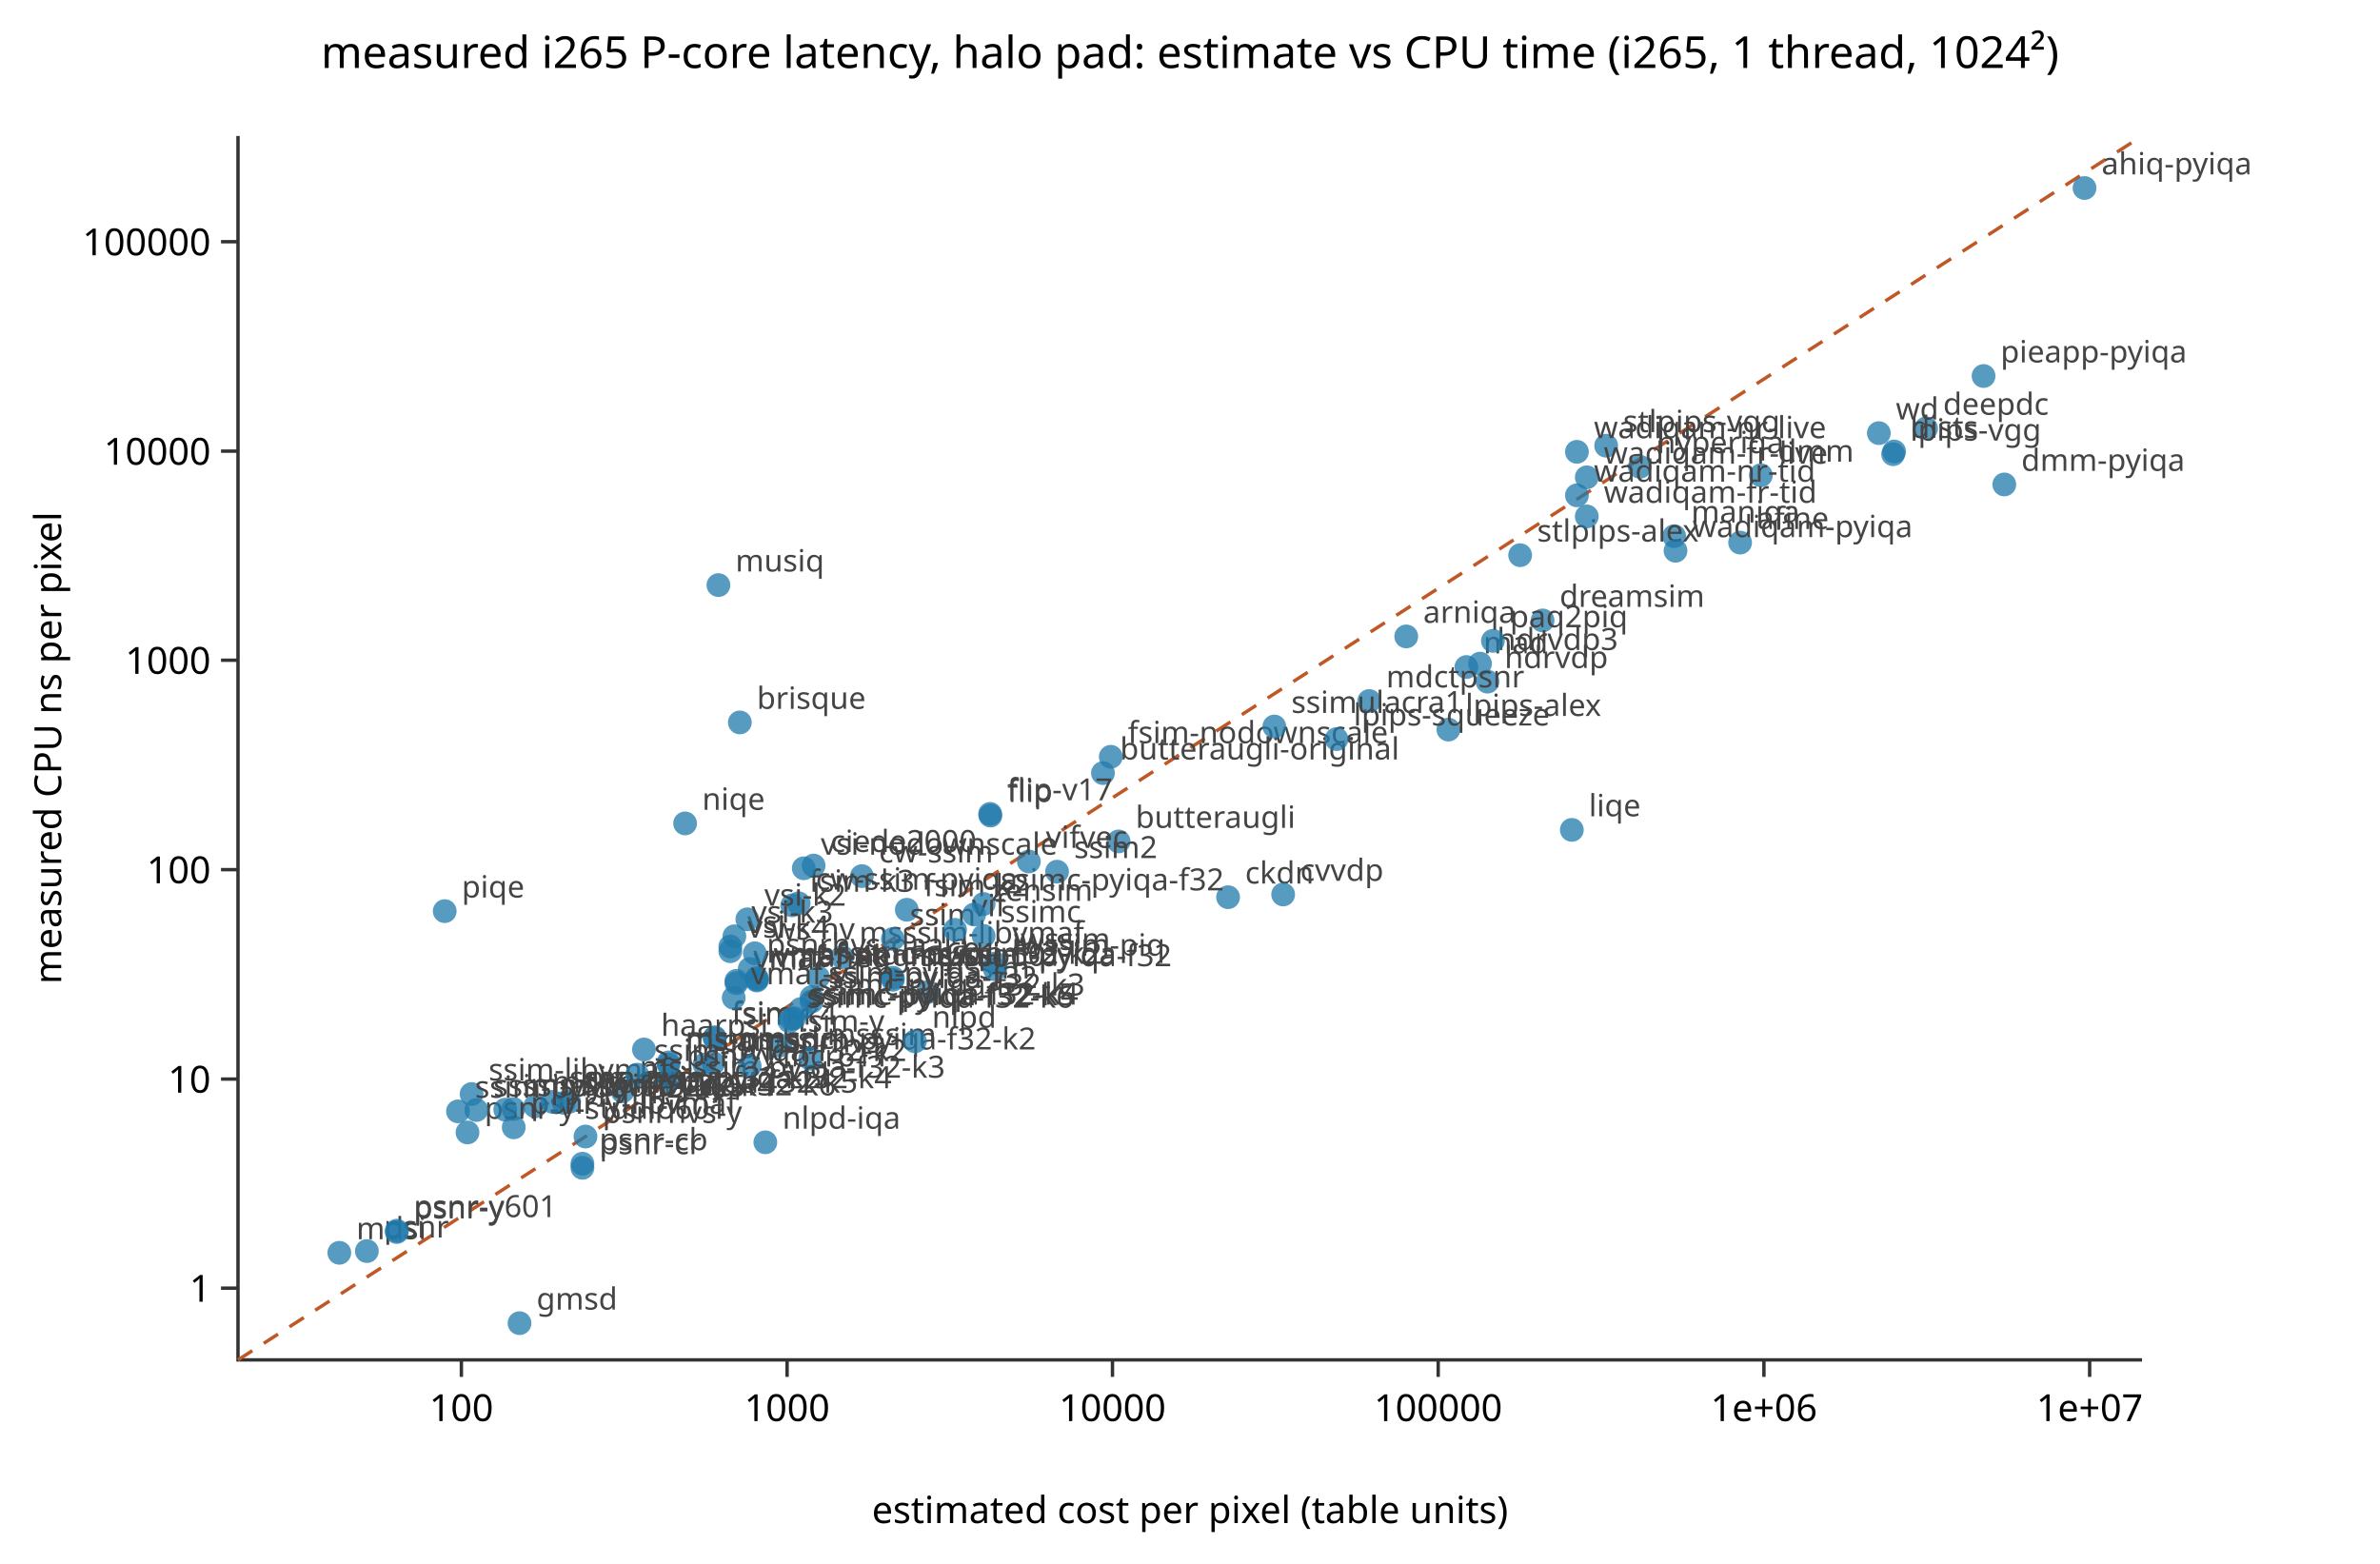
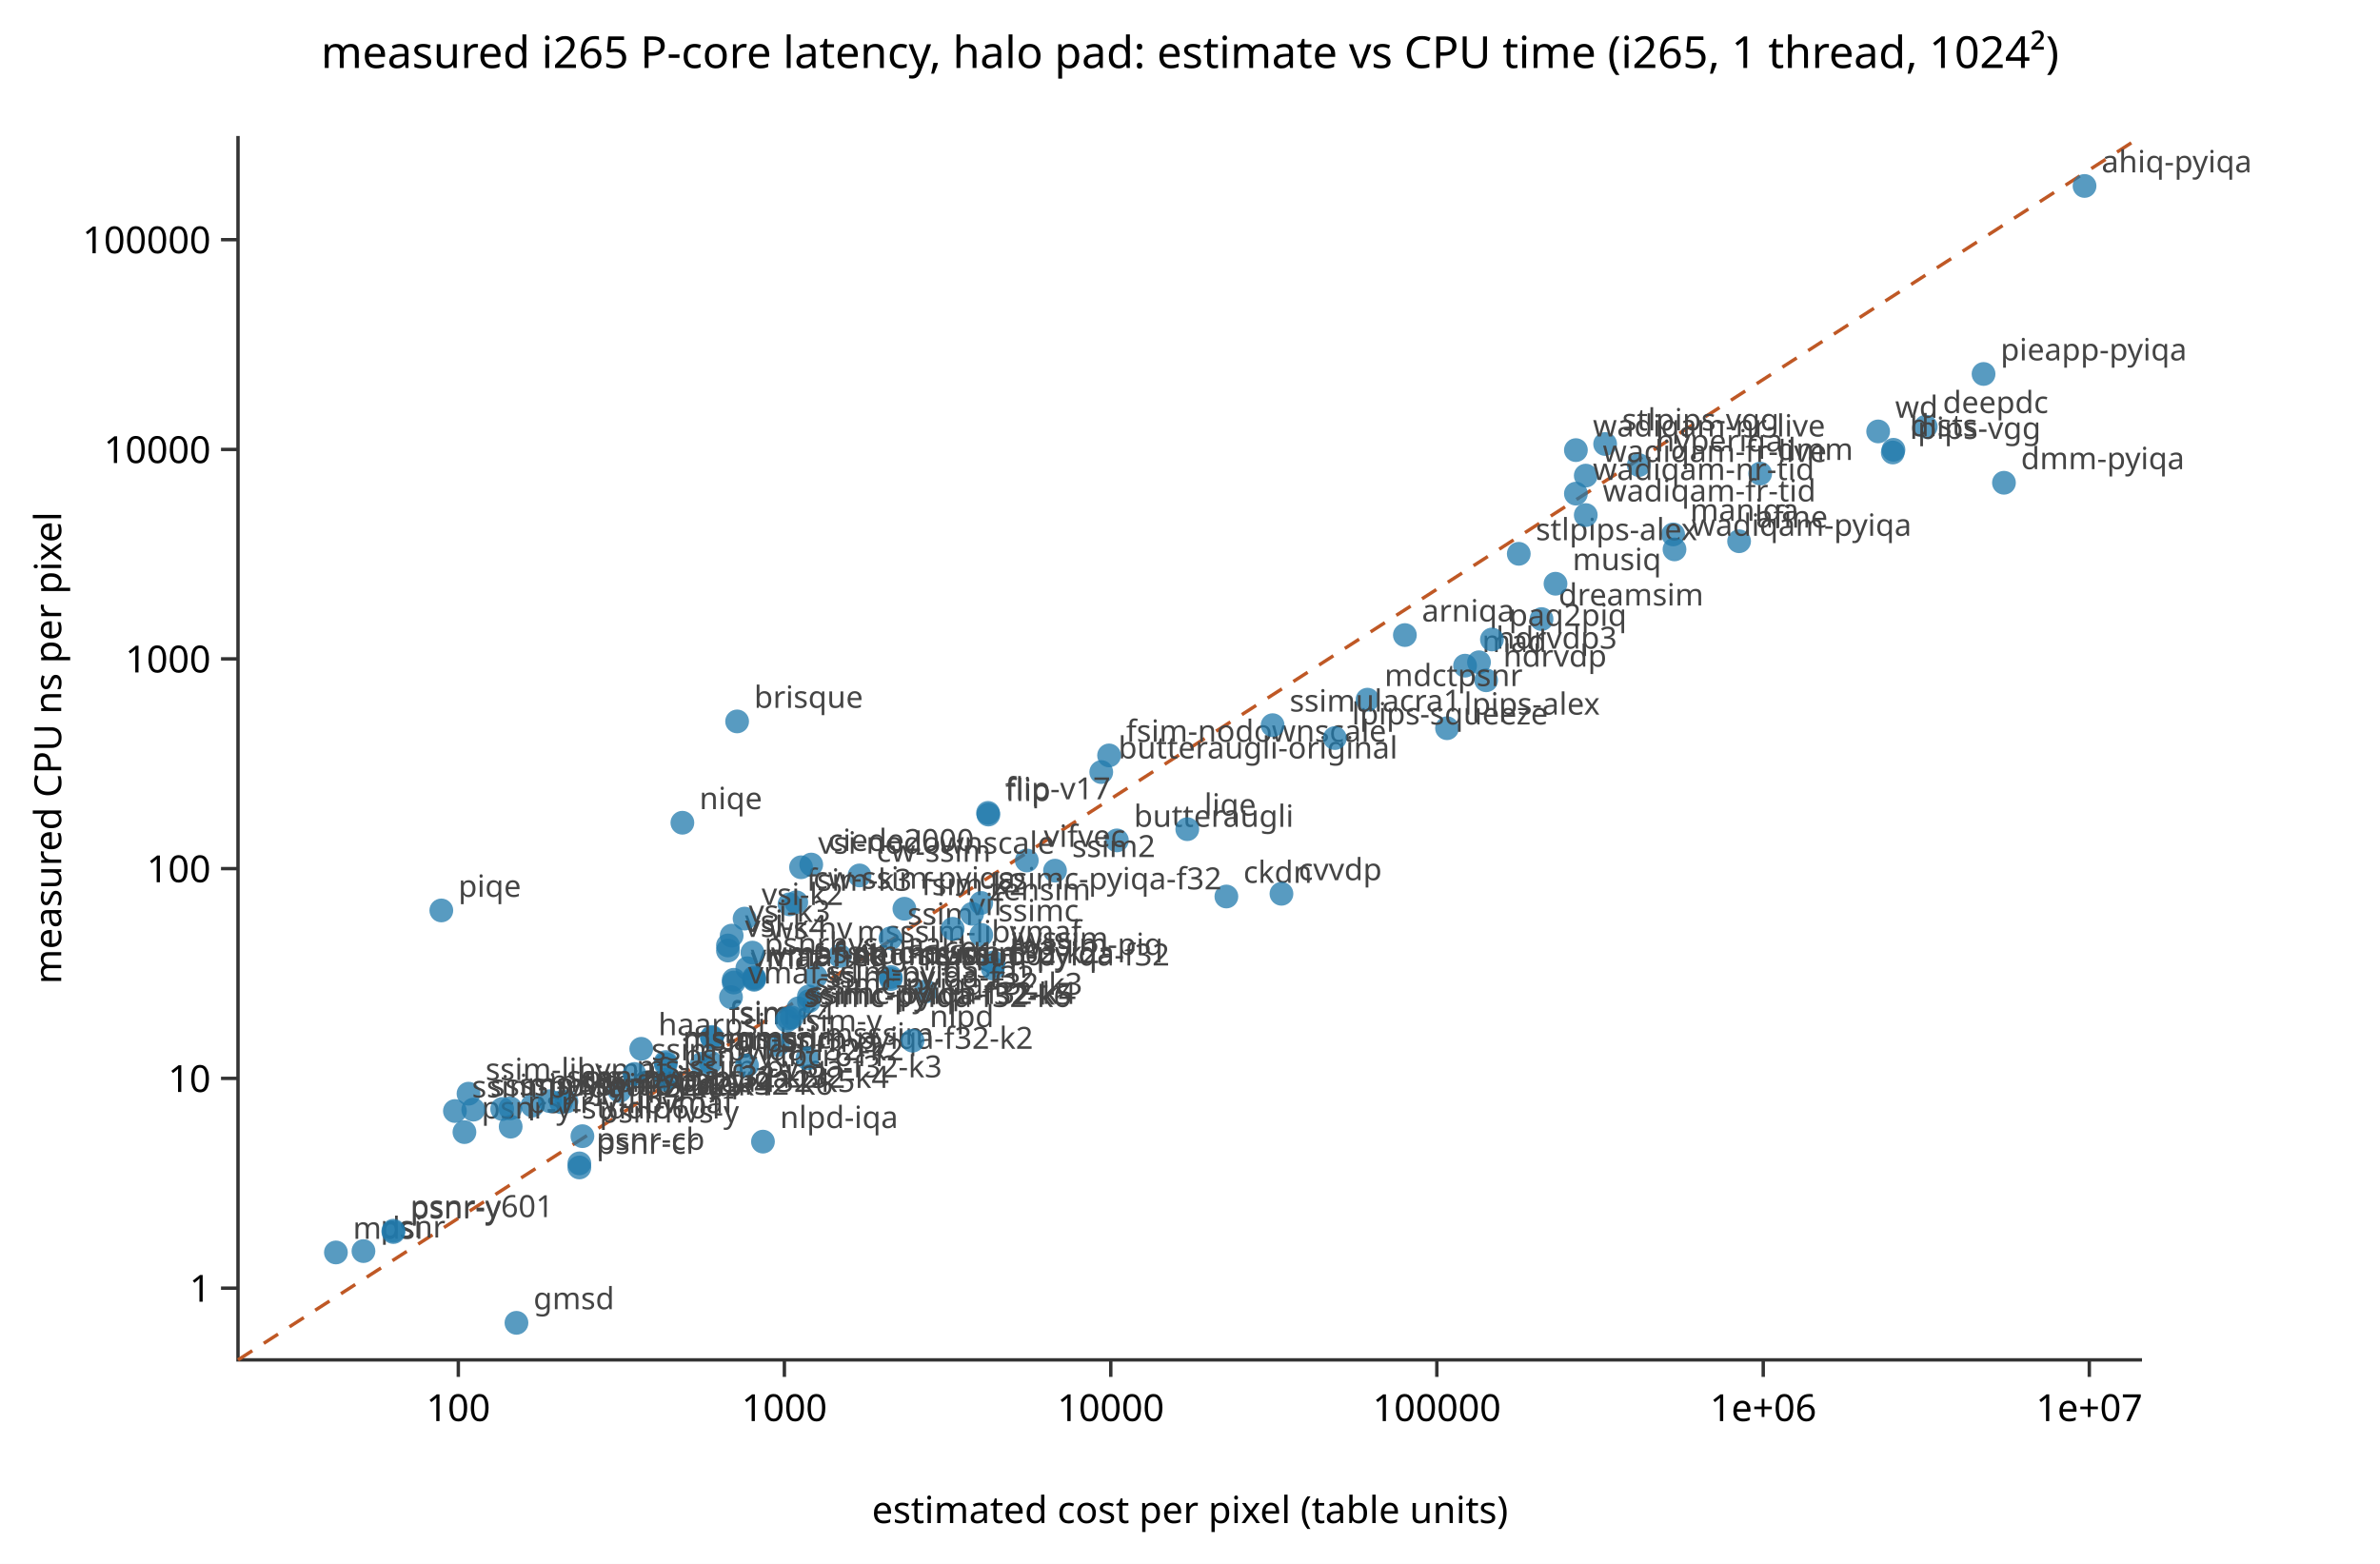
<svg xmlns="http://www.w3.org/2000/svg" viewBox="0 0 700 460" font-family="sans-serif" font-size="11">
  <rect width="700" height="460" fill="white" />
  <text x="350" y="20" text-anchor="middle" font-size="13">measured i265 P-core latency, halo pad: estimate vs CPU time (i265, 1 thread, 1024²)</text>
  <path d="M70 40V400H630" fill="none" stroke="#333" />
-   <path d="M135.7 400v5" stroke="#333" />
-   <text x="135.7" y="418" text-anchor="middle">100</text>
-   <path d="M231.5 400v5" stroke="#333" />
-   <text x="231.5" y="418" text-anchor="middle">1000</text>
-   <path d="M327.2 400v5" stroke="#333" />
-   <text x="327.2" y="418" text-anchor="middle">10000</text>
-   <path d="M423.0 400v5" stroke="#333" />
-   <text x="423.0" y="418" text-anchor="middle">100000</text>
-   <path d="M518.8 400v5" stroke="#333" />
-   <text x="518.8" y="418" text-anchor="middle">1e+06</text>
-   <path d="M614.6 400v5" stroke="#333" />
-   <text x="614.6" y="418" text-anchor="middle">1e+07</text>
+   <path d="M134.8 400v5" stroke="#333" />
+   <text x="134.8" y="418" text-anchor="middle">100</text>
+   <path d="M230.7 400v5" stroke="#333" />
+   <text x="230.7" y="418" text-anchor="middle">1000</text>
+   <path d="M326.7 400v5" stroke="#333" />
+   <text x="326.7" y="418" text-anchor="middle">10000</text>
+   <path d="M422.6 400v5" stroke="#333" />
+   <text x="422.6" y="418" text-anchor="middle">100000</text>
+   <path d="M518.6 400v5" stroke="#333" />
+   <text x="518.6" y="418" text-anchor="middle">1e+06</text>
+   <path d="M614.5 400v5" stroke="#333" />
+   <text x="614.5" y="418" text-anchor="middle">1e+07</text>
  <path d="M65 378.9h5" stroke="#333" />
  <text x="62" y="382.9" text-anchor="end">1</text>
-   <path d="M65 317.4h5" stroke="#333" />
-   <text x="62" y="321.4" text-anchor="end">10</text>
-   <path d="M65 255.8h5" stroke="#333" />
-   <text x="62" y="259.8" text-anchor="end">100</text>
-   <path d="M65 194.2h5" stroke="#333" />
-   <text x="62" y="198.2" text-anchor="end">1000</text>
-   <path d="M65 132.7h5" stroke="#333" />
-   <text x="62" y="136.7" text-anchor="end">10000</text>
-   <path d="M65 71.1h5" stroke="#333" />
-   <text x="62" y="75.1" text-anchor="end">100000</text>
+   <path d="M65 317.2h5" stroke="#333" />
+   <text x="62" y="321.2" text-anchor="end">10</text>
+   <path d="M65 255.5h5" stroke="#333" />
+   <text x="62" y="259.5" text-anchor="end">100</text>
+   <path d="M65 193.8h5" stroke="#333" />
+   <text x="62" y="197.8" text-anchor="end">1000</text>
+   <path d="M65 132.2h5" stroke="#333" />
+   <text x="62" y="136.2" text-anchor="end">10000</text>
+   <path d="M65 70.5h5" stroke="#333" />
+   <text x="62" y="74.5" text-anchor="end">100000</text>
  <path d="M70.0 400.0L630.0 40.0" stroke="#bf5825" stroke-dasharray="5 4" />
-   <circle cx="511.8" cy="159.6" r="3.5" fill="#2179ac" fill-opacity=".75" />
-   <text x="516.8" y="155.6" font-size="9" fill="#444">afine</text>
-   <circle cx="613.1" cy="55.3" r="3.5" fill="#2179ac" fill-opacity=".75" />
-   <text x="618.1" y="51.3" font-size="9" fill="#444">ahiq-pyiqa</text>
-   <circle cx="413.6" cy="187.2" r="3.5" fill="#2179ac" fill-opacity=".75" />
-   <text x="418.6" y="183.2" font-size="9" fill="#444">arniqa</text>
-   <circle cx="217.6" cy="212.5" r="3.5" fill="#2179ac" fill-opacity=".75" />
-   <text x="222.6" y="208.5" font-size="9" fill="#444">brisque</text>
-   <circle cx="329.0" cy="247.5" r="3.5" fill="#2179ac" fill-opacity=".75" />
-   <text x="334.0" y="243.5" font-size="9" fill="#444">butteraugli</text>
-   <circle cx="324.4" cy="227.4" r="3.5" fill="#2179ac" fill-opacity=".75" />
-   <text x="329.4" y="223.4" font-size="9" fill="#444">butteraugli-original</text>
-   <circle cx="207.2" cy="313.1" r="3.5" fill="#2179ac" fill-opacity=".75" />
-   <text x="212.2" y="309.1" font-size="9" fill="#444">cambi</text>
-   <circle cx="239.3" cy="254.6" r="3.5" fill="#2179ac" fill-opacity=".75" />
-   <text x="244.3" y="250.6" font-size="9" fill="#444">ciede2000</text>
-   <circle cx="361.2" cy="263.9" r="3.5" fill="#2179ac" fill-opacity=".75" />
-   <text x="366.2" y="259.9" font-size="9" fill="#444">ckdn</text>
-   <circle cx="377.4" cy="263.1" r="3.5" fill="#2179ac" fill-opacity=".75" />
-   <text x="382.4" y="259.1" font-size="9" fill="#444">cvvdp</text>
-   <circle cx="253.5" cy="257.7" r="3.5" fill="#2179ac" fill-opacity=".75" />
-   <text x="258.5" y="253.7" font-size="9" fill="#444">cw-ssim</text>
-   <circle cx="234.9" cy="265.7" r="3.5" fill="#2179ac" fill-opacity=".75" />
-   <text x="239.9" y="261.7" font-size="9" fill="#444">cw-ssim-pyiqa</text>
-   <circle cx="566.5" cy="126.0" r="3.5" fill="#2179ac" fill-opacity=".75" />
-   <text x="571.5" y="122.0" font-size="9" fill="#444">deepdc</text>
-   <circle cx="557.1" cy="132.8" r="3.5" fill="#2179ac" fill-opacity=".75" />
-   <text x="562.1" y="128.8" font-size="9" fill="#444">dists</text>
-   <circle cx="517.9" cy="139.8" r="3.5" fill="#2179ac" fill-opacity=".75" />
-   <text x="522.9" y="135.8" font-size="9" fill="#444">dmm</text>
-   <circle cx="589.5" cy="142.5" r="3.5" fill="#2179ac" fill-opacity=".75" />
-   <text x="594.5" y="138.5" font-size="9" fill="#444">dmm-pyiqa</text>
-   <circle cx="453.7" cy="182.5" r="3.5" fill="#2179ac" fill-opacity=".75" />
-   <text x="458.7" y="178.5" font-size="9" fill="#444">dreamsim</text>
-   <circle cx="273.0" cy="291.8" r="3.5" fill="#2179ac" fill-opacity=".75" />
-   <text x="278.0" y="287.8" font-size="9" fill="#444">dssim</text>
-   <circle cx="291.3" cy="239.9" r="3.5" fill="#2179ac" fill-opacity=".75" />
-   <text x="296.3" y="235.9" font-size="9" fill="#444">flip</text>
-   <circle cx="291.2" cy="239.4" r="3.5" fill="#2179ac" fill-opacity=".75" />
-   <text x="296.2" y="235.4" font-size="9" fill="#444">flip-v17</text>
-   <circle cx="210.2" cy="305.1" r="3.5" fill="#2179ac" fill-opacity=".75" />
-   <text x="215.2" y="301.1" font-size="9" fill="#444">fsim</text>
-   <circle cx="266.7" cy="267.6" r="3.5" fill="#2179ac" fill-opacity=".75" />
-   <text x="271.7" y="263.6" font-size="9" fill="#444">fsim-k2</text>
-   <circle cx="233.0" cy="266.3" r="3.5" fill="#2179ac" fill-opacity=".75" />
-   <text x="238.0" y="262.3" font-size="9" fill="#444">fsim-k3</text>
-   <circle cx="210.2" cy="305.4" r="3.5" fill="#2179ac" fill-opacity=".75" />
-   <text x="215.2" y="301.4" font-size="9" fill="#444">fsim-k4</text>
-   <circle cx="326.7" cy="222.6" r="3.5" fill="#2179ac" fill-opacity=".75" />
-   <text x="331.7" y="218.6" font-size="9" fill="#444">fsim-nodownscale</text>
-   <circle cx="229.5" cy="307.5" r="3.5" fill="#2179ac" fill-opacity=".75" />
-   <text x="234.5" y="303.5" font-size="9" fill="#444">fsim-y</text>
-   <circle cx="152.8" cy="389.2" r="3.5" fill="#2179ac" fill-opacity=".75" />
-   <text x="157.8" y="385.2" font-size="9" fill="#444">gmsd</text>
-   <circle cx="189.4" cy="308.7" r="3.5" fill="#2179ac" fill-opacity=".75" />
-   <text x="194.4" y="304.7" font-size="9" fill="#444">haarpsi</text>
-   <circle cx="165.8" cy="324.4" r="3.5" fill="#2179ac" fill-opacity=".75" />
-   <text x="170.8" y="320.4" font-size="9" fill="#444">haarpsi-y</text>
-   <circle cx="437.5" cy="200.5" r="3.5" fill="#2179ac" fill-opacity=".75" />
-   <text x="442.5" y="196.5" font-size="9" fill="#444">hdrvdp</text>
-   <circle cx="435.3" cy="195.2" r="3.5" fill="#2179ac" fill-opacity=".75" />
-   <text x="440.3" y="191.2" font-size="9" fill="#444">hdrvdp3</text>
-   <circle cx="482.3" cy="137.3" r="3.5" fill="#2179ac" fill-opacity=".75" />
-   <text x="487.3" y="133.3" font-size="9" fill="#444">hyperiqa</text>
-   <circle cx="292.8" cy="283.4" r="3.5" fill="#2179ac" fill-opacity=".75" />
-   <text x="297.8" y="279.4" font-size="9" fill="#444">iwssim</text>
-   <circle cx="292.6" cy="285.1" r="3.5" fill="#2179ac" fill-opacity=".75" />
-   <text x="297.6" y="281.1" font-size="9" fill="#444">iwssim-piq</text>
-   <circle cx="462.3" cy="244.1" r="3.5" fill="#2179ac" fill-opacity=".75" />
-   <text x="467.3" y="240.1" font-size="9" fill="#444">liqe</text>
-   <circle cx="426.0" cy="214.6" r="3.5" fill="#2179ac" fill-opacity=".75" />
-   <text x="431.0" y="210.6" font-size="9" fill="#444">lpips-alex</text>
-   <circle cx="393.1" cy="217.4" r="3.5" fill="#2179ac" fill-opacity=".75" />
-   <text x="398.1" y="213.4" font-size="9" fill="#444">lpips-squeeze</text>
-   <circle cx="556.8" cy="133.6" r="3.5" fill="#2179ac" fill-opacity=".75" />
-   <text x="561.8" y="129.6" font-size="9" fill="#444">lpips-vgg</text>
-   <circle cx="431.3" cy="196.2" r="3.5" fill="#2179ac" fill-opacity=".75" />
-   <text x="436.3" y="192.2" font-size="9" fill="#444">mad</text>
-   <circle cx="492.4" cy="157.7" r="3.5" fill="#2179ac" fill-opacity=".75" />
-   <text x="497.4" y="153.7" font-size="9" fill="#444">maniqa</text>
-   <circle cx="402.7" cy="206.2" r="3.5" fill="#2179ac" fill-opacity=".75" />
-   <text x="407.7" y="202.2" font-size="9" fill="#444">mdctpsnr</text>
-   <circle cx="99.8" cy="368.5" r="3.5" fill="#2179ac" fill-opacity=".75" />
-   <text x="104.8" y="364.5" font-size="9" fill="#444">mdsi</text>
-   <circle cx="196.6" cy="313.1" r="3.5" fill="#2179ac" fill-opacity=".75" />
-   <text x="201.6" y="309.1" font-size="9" fill="#444">ms-gmsd</text>
-   <circle cx="196.6" cy="312.5" r="3.5" fill="#2179ac" fill-opacity=".75" />
-   <text x="201.6" y="308.5" font-size="9" fill="#444">ms-gmsdc</text>
-   <circle cx="262.6" cy="287.6" r="3.5" fill="#2179ac" fill-opacity=".75" />
-   <text x="267.6" y="283.6" font-size="9" fill="#444">ms-ssim-pyiqa</text>
-   <circle cx="262.6" cy="288.2" r="3.5" fill="#2179ac" fill-opacity=".75" />
-   <text x="267.6" y="284.2" font-size="9" fill="#444">ms-ssim-pyiqa-f32</text>
-   <circle cx="209.8" cy="312.7" r="3.5" fill="#2179ac" fill-opacity=".75" />
-   <text x="214.8" y="308.7" font-size="9" fill="#444">ms-ssim-pyiqa-f32-k2</text>
-   <circle cx="183.1" cy="321.0" r="3.5" fill="#2179ac" fill-opacity=".75" />
-   <text x="188.1" y="317.0" font-size="9" fill="#444">ms-ssim-pyiqa-f32-k3</text>
-   <circle cx="167.4" cy="324.1" r="3.5" fill="#2179ac" fill-opacity=".75" />
-   <text x="172.4" y="320.1" font-size="9" fill="#444">ms-ssim-pyiqa-f32-k4</text>
-   <circle cx="157.4" cy="325.4" r="3.5" fill="#2179ac" fill-opacity=".75" />
-   <text x="162.4" y="321.4" font-size="9" fill="#444">ms-ssim-pyiqa-f32-k5</text>
-   <circle cx="151.0" cy="326.2" r="3.5" fill="#2179ac" fill-opacity=".75" />
-   <text x="156.0" y="322.2" font-size="9" fill="#444">ms-ssim-pyiqa-f32-k6</text>
-   <circle cx="238.3" cy="311.4" r="3.5" fill="#2179ac" fill-opacity=".75" />
-   <text x="243.3" y="307.4" font-size="9" fill="#444">msssim</text>
-   <circle cx="247.7" cy="281.5" r="3.5" fill="#2179ac" fill-opacity=".75" />
-   <text x="252.7" y="277.5" font-size="9" fill="#444">msssim-libvmaf</text>
-   <circle cx="211.3" cy="172.1" r="3.5" fill="#2179ac" fill-opacity=".75" />
-   <text x="216.3" y="168.1" font-size="9" fill="#444">musiq</text>
-   <circle cx="201.5" cy="242.2" r="3.5" fill="#2179ac" fill-opacity=".75" />
-   <text x="206.5" y="238.2" font-size="9" fill="#444">niqe</text>
-   <circle cx="269.1" cy="306.3" r="3.5" fill="#2179ac" fill-opacity=".75" />
-   <text x="274.1" y="302.3" font-size="9" fill="#444">nlpd</text>
-   <circle cx="225.1" cy="336.0" r="3.5" fill="#2179ac" fill-opacity=".75" />
-   <text x="230.1" y="332.0" font-size="9" fill="#444">nlpd-iqa</text>
-   <circle cx="439.1" cy="188.5" r="3.5" fill="#2179ac" fill-opacity=".75" />
-   <text x="444.1" y="184.5" font-size="9" fill="#444">paq2piq</text>
-   <circle cx="583.4" cy="110.6" r="3.5" fill="#2179ac" fill-opacity=".75" />
-   <text x="588.4" y="106.6" font-size="9" fill="#444">pieapp-pyiqa</text>
-   <circle cx="130.8" cy="268.0" r="3.5" fill="#2179ac" fill-opacity=".75" />
-   <text x="135.8" y="264.0" font-size="9" fill="#444">piqe</text>
-   <circle cx="107.9" cy="368.0" r="3.5" fill="#2179ac" fill-opacity=".75" />
-   <text x="112.9" y="364.0" font-size="9" fill="#444">psnr</text>
-   <circle cx="171.3" cy="342.3" r="3.5" fill="#2179ac" fill-opacity=".75" />
-   <text x="176.3" y="338.3" font-size="9" fill="#444">psnr-cb</text>
-   <circle cx="171.3" cy="343.5" r="3.5" fill="#2179ac" fill-opacity=".75" />
-   <text x="176.3" y="339.5" font-size="9" fill="#444">psnr-cr</text>
-   <circle cx="116.7" cy="362.4" r="3.5" fill="#2179ac" fill-opacity=".75" />
-   <text x="121.7" y="358.4" font-size="9" fill="#444">psnr-y</text>
-   <circle cx="151.1" cy="331.6" r="3.5" fill="#2179ac" fill-opacity=".75" />
-   <text x="156.1" y="327.6" font-size="9" fill="#444">psnr-y-libvmaf</text>
-   <circle cx="137.5" cy="333.1" r="3.5" fill="#2179ac" fill-opacity=".75" />
-   <text x="142.5" y="329.1" font-size="9" fill="#444">psnr-y-studio601</text>
-   <circle cx="116.7" cy="362.0" r="3.5" fill="#2179ac" fill-opacity=".75" />
-   <text x="121.7" y="358.0" font-size="9" fill="#444">psnr-y601</text>
-   <circle cx="196.8" cy="317.7" r="3.5" fill="#2179ac" fill-opacity=".75" />
-   <text x="201.8" y="313.7" font-size="9" fill="#444">psnr-ycbcr611</text>
-   <circle cx="220.5" cy="313.6" r="3.5" fill="#2179ac" fill-opacity=".75" />
-   <text x="225.5" y="309.6" font-size="9" fill="#444">psnrhvs</text>
-   <circle cx="220.5" cy="285.0" r="3.5" fill="#2179ac" fill-opacity=".75" />
-   <text x="225.5" y="281.0" font-size="9" fill="#444">psnrhvs-daala</text>
-   <circle cx="172.2" cy="334.3" r="3.5" fill="#2179ac" fill-opacity=".75" />
-   <text x="177.2" y="330.3" font-size="9" fill="#444">psnrhvs-y</text>
-   <circle cx="262.6" cy="276.2" r="3.5" fill="#2179ac" fill-opacity=".75" />
-   <text x="267.6" y="272.2" font-size="9" fill="#444">ssim</text>
-   <circle cx="138.7" cy="321.8" r="3.5" fill="#2179ac" fill-opacity=".75" />
-   <text x="143.7" y="317.8" font-size="9" fill="#444">ssim-libvmaf</text>
-   <circle cx="238.7" cy="293.3" r="3.5" fill="#2179ac" fill-opacity=".75" />
-   <text x="243.7" y="289.3" font-size="9" fill="#444">ssim-pyiqa</text>
-   <circle cx="238.7" cy="294.6" r="3.5" fill="#2179ac" fill-opacity=".75" />
-   <text x="243.7" y="290.6" font-size="9" fill="#444">ssim-pyiqa-f32</text>
-   <circle cx="187.4" cy="316.1" r="3.5" fill="#2179ac" fill-opacity=".75" />
-   <text x="192.4" y="312.1" font-size="9" fill="#444">ssim-pyiqa-f32-k2</text>
-   <circle cx="162.5" cy="324.1" r="3.5" fill="#2179ac" fill-opacity=".75" />
-   <text x="167.5" y="320.1" font-size="9" fill="#444">ssim-pyiqa-f32-k3</text>
-   <circle cx="148.6" cy="326.4" r="3.5" fill="#2179ac" fill-opacity=".75" />
-   <text x="153.6" y="322.4" font-size="9" fill="#444">ssim-pyiqa-f32-k4</text>
-   <circle cx="140.1" cy="326.5" r="3.5" fill="#2179ac" fill-opacity=".75" />
-   <text x="145.1" y="322.5" font-size="9" fill="#444">ssim-pyiqa-f32-k5</text>
-   <circle cx="134.7" cy="326.9" r="3.5" fill="#2179ac" fill-opacity=".75" />
-   <text x="139.7" y="322.9" font-size="9" fill="#444">ssim-pyiqa-f32-k6</text>
-   <circle cx="310.9" cy="256.4" r="3.5" fill="#2179ac" fill-opacity=".75" />
-   <text x="315.9" y="252.4" font-size="9" fill="#444">ssim2</text>
-   <circle cx="289.3" cy="275.3" r="3.5" fill="#2179ac" fill-opacity=".75" />
-   <text x="294.3" y="271.3" font-size="9" fill="#444">ssimc</text>
-   <circle cx="289.3" cy="265.9" r="3.5" fill="#2179ac" fill-opacity=".75" />
-   <text x="294.3" y="261.9" font-size="9" fill="#444">ssimc-pyiqa-f32</text>
-   <circle cx="240.6" cy="287.5" r="3.5" fill="#2179ac" fill-opacity=".75" />
-   <text x="245.6" y="283.5" font-size="9" fill="#444">ssimc-pyiqa-f32-k2</text>
-   <circle cx="235.5" cy="296.8" r="3.5" fill="#2179ac" fill-opacity=".75" />
-   <text x="240.5" y="292.8" font-size="9" fill="#444">ssimc-pyiqa-f32-k3</text>
-   <circle cx="233.6" cy="299.5" r="3.5" fill="#2179ac" fill-opacity=".75" />
-   <text x="238.6" y="295.5" font-size="9" fill="#444">ssimc-pyiqa-f32-k4</text>
-   <circle cx="232.7" cy="299.7" r="3.5" fill="#2179ac" fill-opacity=".75" />
-   <text x="237.7" y="295.7" font-size="9" fill="#444">ssimc-pyiqa-f32-k5</text>
-   <circle cx="232.2" cy="300.4" r="3.5" fill="#2179ac" fill-opacity=".75" />
-   <text x="237.2" y="296.4" font-size="9" fill="#444">ssimc-pyiqa-f32-k6</text>
-   <circle cx="374.8" cy="213.7" r="3.5" fill="#2179ac" fill-opacity=".75" />
-   <text x="379.8" y="209.7" font-size="9" fill="#444">ssimulacra1</text>
-   <circle cx="447.1" cy="163.3" r="3.5" fill="#2179ac" fill-opacity=".75" />
-   <text x="452.1" y="159.3" font-size="9" fill="#444">stlpips-alex</text>
-   <circle cx="472.4" cy="131.1" r="3.5" fill="#2179ac" fill-opacity=".75" />
-   <text x="477.4" y="127.1" font-size="9" fill="#444">stlpips-vgg</text>
-   <circle cx="280.9" cy="273.5" r="3.5" fill="#2179ac" fill-opacity=".75" />
-   <text x="285.9" y="269.5" font-size="9" fill="#444">vif</text>
-   <circle cx="302.6" cy="253.4" r="3.5" fill="#2179ac" fill-opacity=".75" />
-   <text x="307.6" y="249.4" font-size="9" fill="#444">vifvec</text>
-   <circle cx="216.6" cy="289.2" r="3.5" fill="#2179ac" fill-opacity=".75" />
-   <text x="221.6" y="285.2" font-size="9" fill="#444">vmaf</text>
-   <circle cx="222.6" cy="288.4" r="3.5" fill="#2179ac" fill-opacity=".75" />
-   <text x="227.6" y="284.4" font-size="9" fill="#444">vmaf-4k</text>
-   <circle cx="216.6" cy="288.5" r="3.5" fill="#2179ac" fill-opacity=".75" />
-   <text x="221.6" y="284.5" font-size="9" fill="#444">vmaf-neg</text>
-   <circle cx="222.6" cy="288.1" r="3.5" fill="#2179ac" fill-opacity=".75" />
-   <text x="227.6" y="284.1" font-size="9" fill="#444">vmaf-neg-studio601</text>
-   <circle cx="222.6" cy="287.7" r="3.5" fill="#2179ac" fill-opacity=".75" />
-   <text x="227.6" y="283.7" font-size="9" fill="#444">vmaf-studio601</text>
-   <circle cx="215.8" cy="293.5" r="3.5" fill="#2179ac" fill-opacity=".75" />
-   <text x="220.8" y="289.5" font-size="9" fill="#444">vmaf-v1</text>
-   <circle cx="214.8" cy="278.4" r="3.5" fill="#2179ac" fill-opacity=".75" />
-   <text x="219.8" y="274.4" font-size="9" fill="#444">vsi</text>
-   <circle cx="219.8" cy="270.4" r="3.5" fill="#2179ac" fill-opacity=".75" />
-   <text x="224.8" y="266.4" font-size="9" fill="#444">vsi-k2</text>
-   <circle cx="216.0" cy="275.4" r="3.5" fill="#2179ac" fill-opacity=".75" />
-   <text x="221.0" y="271.4" font-size="9" fill="#444">vsi-k3</text>
-   <circle cx="214.8" cy="279.8" r="3.5" fill="#2179ac" fill-opacity=".75" />
-   <text x="219.8" y="275.8" font-size="9" fill="#444">vsi-k4</text>
-   <circle cx="236.4" cy="255.4" r="3.5" fill="#2179ac" fill-opacity=".75" />
-   <text x="241.4" y="251.4" font-size="9" fill="#444">vsi-nodownscale</text>
-   <circle cx="466.7" cy="140.4" r="3.5" fill="#2179ac" fill-opacity=".75" />
-   <text x="471.7" y="136.4" font-size="9" fill="#444">wadiqam-fr-live</text>
-   <circle cx="466.7" cy="151.9" r="3.5" fill="#2179ac" fill-opacity=".75" />
-   <text x="471.7" y="147.9" font-size="9" fill="#444">wadiqam-fr-tid</text>
-   <circle cx="463.8" cy="132.9" r="3.5" fill="#2179ac" fill-opacity=".75" />
-   <text x="468.8" y="128.9" font-size="9" fill="#444">wadiqam-nr-live</text>
-   <circle cx="463.8" cy="145.7" r="3.5" fill="#2179ac" fill-opacity=".75" />
-   <text x="468.8" y="141.7" font-size="9" fill="#444">wadiqam-nr-tid</text>
-   <circle cx="492.8" cy="162.0" r="3.5" fill="#2179ac" fill-opacity=".75" />
-   <text x="497.8" y="158.0" font-size="9" fill="#444">wadiqam-pyiqa</text>
-   <circle cx="552.6" cy="127.4" r="3.5" fill="#2179ac" fill-opacity=".75" />
-   <text x="557.6" y="123.4" font-size="9" fill="#444">wd</text>
-   <circle cx="222.0" cy="280.4" r="3.5" fill="#2179ac" fill-opacity=".75" />
-   <text x="227.0" y="276.4" font-size="9" fill="#444">ws-hv</text>
-   <circle cx="286.5" cy="269.0" r="3.5" fill="#2179ac" fill-opacity=".75" />
-   <text x="291.5" y="265.0" font-size="9" fill="#444">zensim</text>
+   <circle cx="511.5" cy="159.2" r="3.5" fill="#2179ac" fill-opacity=".75" />
+   <text x="516.5" y="155.2" font-size="9" fill="#444">afine</text>
+   <circle cx="613.1" cy="54.7" r="3.5" fill="#2179ac" fill-opacity=".75" />
+   <text x="618.1" y="50.7" font-size="9" fill="#444">ahiq-pyiqa</text>
+   <circle cx="413.2" cy="186.8" r="3.5" fill="#2179ac" fill-opacity=".75" />
+   <text x="418.2" y="182.8" font-size="9" fill="#444">arniqa</text>
+   <circle cx="216.8" cy="212.2" r="3.5" fill="#2179ac" fill-opacity=".75" />
+   <text x="221.8" y="208.2" font-size="9" fill="#444">brisque</text>
+   <circle cx="328.5" cy="247.2" r="3.5" fill="#2179ac" fill-opacity=".75" />
+   <text x="333.5" y="243.2" font-size="9" fill="#444">butteraugli</text>
+   <circle cx="323.9" cy="227.1" r="3.5" fill="#2179ac" fill-opacity=".75" />
+   <text x="328.9" y="223.1" font-size="9" fill="#444">butteraugli-original</text>
+   <circle cx="206.4" cy="312.9" r="3.5" fill="#2179ac" fill-opacity=".75" />
+   <text x="211.4" y="308.9" font-size="9" fill="#444">cambi</text>
+   <circle cx="238.6" cy="254.3" r="3.5" fill="#2179ac" fill-opacity=".75" />
+   <text x="243.6" y="250.3" font-size="9" fill="#444">ciede2000</text>
+   <circle cx="360.7" cy="263.7" r="3.5" fill="#2179ac" fill-opacity=".75" />
+   <text x="365.7" y="259.7" font-size="9" fill="#444">ckdn</text>
+   <circle cx="376.9" cy="262.9" r="3.5" fill="#2179ac" fill-opacity=".75" />
+   <text x="381.9" y="258.9" font-size="9" fill="#444">cvvdp</text>
+   <circle cx="252.8" cy="257.5" r="3.5" fill="#2179ac" fill-opacity=".75" />
+   <text x="257.8" y="253.5" font-size="9" fill="#444">cw-ssim</text>
+   <circle cx="234.2" cy="265.4" r="3.5" fill="#2179ac" fill-opacity=".75" />
+   <text x="239.2" y="261.4" font-size="9" fill="#444">cw-ssim-pyiqa</text>
+   <circle cx="566.4" cy="125.5" r="3.5" fill="#2179ac" fill-opacity=".75" />
+   <text x="571.4" y="121.5" font-size="9" fill="#444">deepdc</text>
+   <circle cx="556.9" cy="132.3" r="3.5" fill="#2179ac" fill-opacity=".75" />
+   <text x="561.9" y="128.3" font-size="9" fill="#444">dists</text>
+   <circle cx="517.7" cy="139.3" r="3.5" fill="#2179ac" fill-opacity=".75" />
+   <text x="522.7" y="135.3" font-size="9" fill="#444">dmm</text>
+   <circle cx="589.4" cy="142.0" r="3.5" fill="#2179ac" fill-opacity=".75" />
+   <text x="594.4" y="138.0" font-size="9" fill="#444">dmm-pyiqa</text>
+   <circle cx="453.4" cy="182.1" r="3.5" fill="#2179ac" fill-opacity=".75" />
+   <text x="458.4" y="178.1" font-size="9" fill="#444">dreamsim</text>
+   <circle cx="272.3" cy="291.6" r="3.5" fill="#2179ac" fill-opacity=".75" />
+   <text x="277.3" y="287.6" font-size="9" fill="#444">dssim</text>
+   <circle cx="290.7" cy="239.6" r="3.5" fill="#2179ac" fill-opacity=".75" />
+   <text x="295.7" y="235.6" font-size="9" fill="#444">flip</text>
+   <circle cx="290.6" cy="239.1" r="3.5" fill="#2179ac" fill-opacity=".75" />
+   <text x="295.6" y="235.1" font-size="9" fill="#444">flip-v17</text>
+   <circle cx="209.4" cy="305.0" r="3.5" fill="#2179ac" fill-opacity=".75" />
+   <text x="214.4" y="301.0" font-size="9" fill="#444">fsim</text>
+   <circle cx="266.0" cy="267.3" r="3.5" fill="#2179ac" fill-opacity=".75" />
+   <text x="271.0" y="263.3" font-size="9" fill="#444">fsim-k2</text>
+   <circle cx="232.2" cy="266.0" r="3.5" fill="#2179ac" fill-opacity=".75" />
+   <text x="237.2" y="262.0" font-size="9" fill="#444">fsim-k3</text>
+   <circle cx="209.4" cy="305.3" r="3.5" fill="#2179ac" fill-opacity=".75" />
+   <text x="214.4" y="301.3" font-size="9" fill="#444">fsim-k4</text>
+   <circle cx="326.2" cy="222.2" r="3.5" fill="#2179ac" fill-opacity=".75" />
+   <text x="331.2" y="218.2" font-size="9" fill="#444">fsim-nodownscale</text>
+   <circle cx="228.8" cy="307.4" r="3.5" fill="#2179ac" fill-opacity=".75" />
+   <text x="233.8" y="303.4" font-size="9" fill="#444">fsim-y</text>
+   <circle cx="151.9" cy="389.1" r="3.5" fill="#2179ac" fill-opacity=".75" />
+   <text x="156.9" y="385.1" font-size="9" fill="#444">gmsd</text>
+   <circle cx="188.6" cy="308.5" r="3.5" fill="#2179ac" fill-opacity=".75" />
+   <text x="193.6" y="304.5" font-size="9" fill="#444">haarpsi</text>
+   <circle cx="165.0" cy="324.2" r="3.5" fill="#2179ac" fill-opacity=".75" />
+   <text x="170.0" y="320.2" font-size="9" fill="#444">haarpsi-y</text>
+   <circle cx="437.1" cy="200.1" r="3.5" fill="#2179ac" fill-opacity=".75" />
+   <text x="442.1" y="196.1" font-size="9" fill="#444">hdrvdp</text>
+   <circle cx="435.0" cy="194.8" r="3.5" fill="#2179ac" fill-opacity=".75" />
+   <text x="440.0" y="190.8" font-size="9" fill="#444">hdrvdp3</text>
+   <circle cx="482.0" cy="136.8" r="3.5" fill="#2179ac" fill-opacity=".75" />
+   <text x="487.0" y="132.8" font-size="9" fill="#444">hyperiqa</text>
+   <circle cx="292.2" cy="283.1" r="3.5" fill="#2179ac" fill-opacity=".75" />
+   <text x="297.2" y="279.1" font-size="9" fill="#444">iwssim</text>
+   <circle cx="292.0" cy="284.9" r="3.5" fill="#2179ac" fill-opacity=".75" />
+   <text x="297.0" y="280.9" font-size="9" fill="#444">iwssim-piq</text>
+   <circle cx="349.2" cy="243.9" r="3.5" fill="#2179ac" fill-opacity=".75" />
+   <text x="354.2" y="239.9" font-size="9" fill="#444">liqe</text>
+   <circle cx="425.6" cy="214.2" r="3.5" fill="#2179ac" fill-opacity=".75" />
+   <text x="430.6" y="210.2" font-size="9" fill="#444">lpips-alex</text>
+   <circle cx="392.6" cy="217.1" r="3.5" fill="#2179ac" fill-opacity=".75" />
+   <text x="397.6" y="213.1" font-size="9" fill="#444">lpips-squeeze</text>
+   <circle cx="556.7" cy="133.1" r="3.5" fill="#2179ac" fill-opacity=".75" />
+   <text x="561.7" y="129.1" font-size="9" fill="#444">lpips-vgg</text>
+   <circle cx="430.9" cy="195.8" r="3.5" fill="#2179ac" fill-opacity=".75" />
+   <text x="435.9" y="191.8" font-size="9" fill="#444">mad</text>
+   <circle cx="492.1" cy="157.2" r="3.5" fill="#2179ac" fill-opacity=".75" />
+   <text x="497.1" y="153.2" font-size="9" fill="#444">maniqa</text>
+   <circle cx="402.2" cy="205.8" r="3.5" fill="#2179ac" fill-opacity=".75" />
+   <text x="407.2" y="201.8" font-size="9" fill="#444">mdctpsnr</text>
+   <circle cx="98.8" cy="368.4" r="3.5" fill="#2179ac" fill-opacity=".75" />
+   <text x="103.8" y="364.4" font-size="9" fill="#444">mdsi</text>
+   <circle cx="195.8" cy="313.0" r="3.5" fill="#2179ac" fill-opacity=".75" />
+   <text x="200.8" y="309.0" font-size="9" fill="#444">ms-gmsd</text>
+   <circle cx="195.8" cy="312.4" r="3.5" fill="#2179ac" fill-opacity=".75" />
+   <text x="200.8" y="308.4" font-size="9" fill="#444">ms-gmsdc</text>
+   <circle cx="262.0" cy="287.4" r="3.5" fill="#2179ac" fill-opacity=".75" />
+   <text x="267.0" y="283.4" font-size="9" fill="#444">ms-ssim-pyiqa</text>
+   <circle cx="262.0" cy="288.0" r="3.5" fill="#2179ac" fill-opacity=".75" />
+   <text x="267.0" y="284.0" font-size="9" fill="#444">ms-ssim-pyiqa-f32</text>
+   <circle cx="209.0" cy="312.5" r="3.5" fill="#2179ac" fill-opacity=".75" />
+   <text x="214.0" y="308.5" font-size="9" fill="#444">ms-ssim-pyiqa-f32-k2</text>
+   <circle cx="182.2" cy="320.9" r="3.5" fill="#2179ac" fill-opacity=".75" />
+   <text x="187.2" y="316.9" font-size="9" fill="#444">ms-ssim-pyiqa-f32-k3</text>
+   <circle cx="166.6" cy="324.0" r="3.5" fill="#2179ac" fill-opacity=".75" />
+   <text x="171.6" y="320.0" font-size="9" fill="#444">ms-ssim-pyiqa-f32-k4</text>
+   <circle cx="156.6" cy="325.2" r="3.5" fill="#2179ac" fill-opacity=".75" />
+   <text x="161.6" y="321.2" font-size="9" fill="#444">ms-ssim-pyiqa-f32-k5</text>
+   <circle cx="150.1" cy="326.0" r="3.5" fill="#2179ac" fill-opacity=".75" />
+   <text x="155.1" y="322.0" font-size="9" fill="#444">ms-ssim-pyiqa-f32-k6</text>
+   <circle cx="237.5" cy="311.3" r="3.5" fill="#2179ac" fill-opacity=".75" />
+   <text x="242.5" y="307.3" font-size="9" fill="#444">msssim</text>
+   <circle cx="247.0" cy="281.2" r="3.5" fill="#2179ac" fill-opacity=".75" />
+   <text x="252.0" y="277.2" font-size="9" fill="#444">msssim-libvmaf</text>
+   <circle cx="457.5" cy="171.7" r="3.5" fill="#2179ac" fill-opacity=".75" />
+   <text x="462.5" y="167.7" font-size="9" fill="#444">musiq</text>
+   <circle cx="200.7" cy="242.0" r="3.5" fill="#2179ac" fill-opacity=".75" />
+   <text x="205.7" y="238.0" font-size="9" fill="#444">niqe</text>
+   <circle cx="268.4" cy="306.1" r="3.5" fill="#2179ac" fill-opacity=".75" />
+   <text x="273.4" y="302.1" font-size="9" fill="#444">nlpd</text>
+   <circle cx="224.4" cy="335.8" r="3.5" fill="#2179ac" fill-opacity=".75" />
+   <text x="229.4" y="331.8" font-size="9" fill="#444">nlpd-iqa</text>
+   <circle cx="438.8" cy="188.1" r="3.5" fill="#2179ac" fill-opacity=".75" />
+   <text x="443.8" y="184.1" font-size="9" fill="#444">paq2piq</text>
+   <circle cx="583.4" cy="110.0" r="3.5" fill="#2179ac" fill-opacity=".75" />
+   <text x="588.4" y="106.0" font-size="9" fill="#444">pieapp-pyiqa</text>
+   <circle cx="129.8" cy="267.8" r="3.5" fill="#2179ac" fill-opacity=".75" />
+   <text x="134.8" y="263.8" font-size="9" fill="#444">piqe</text>
+   <circle cx="106.9" cy="368.0" r="3.5" fill="#2179ac" fill-opacity=".75" />
+   <text x="111.9" y="364.0" font-size="9" fill="#444">psnr</text>
+   <circle cx="170.4" cy="342.2" r="3.5" fill="#2179ac" fill-opacity=".75" />
+   <text x="175.4" y="338.2" font-size="9" fill="#444">psnr-cb</text>
+   <circle cx="170.4" cy="343.4" r="3.5" fill="#2179ac" fill-opacity=".75" />
+   <text x="175.4" y="339.4" font-size="9" fill="#444">psnr-cr</text>
+   <circle cx="115.7" cy="362.4" r="3.5" fill="#2179ac" fill-opacity=".75" />
+   <text x="120.7" y="358.4" font-size="9" fill="#444">psnr-y</text>
+   <circle cx="150.2" cy="331.4" r="3.5" fill="#2179ac" fill-opacity=".75" />
+   <text x="155.2" y="327.4" font-size="9" fill="#444">psnr-y-libvmaf</text>
+   <circle cx="136.6" cy="333.0" r="3.5" fill="#2179ac" fill-opacity=".75" />
+   <text x="141.6" y="329.0" font-size="9" fill="#444">psnr-y-studio601</text>
+   <circle cx="115.7" cy="362.0" r="3.5" fill="#2179ac" fill-opacity=".75" />
+   <text x="120.7" y="358.0" font-size="9" fill="#444">psnr-y601</text>
+   <circle cx="196.0" cy="317.6" r="3.5" fill="#2179ac" fill-opacity=".75" />
+   <text x="201.0" y="313.6" font-size="9" fill="#444">psnr-ycbcr611</text>
+   <circle cx="219.7" cy="313.4" r="3.5" fill="#2179ac" fill-opacity=".75" />
+   <text x="224.7" y="309.4" font-size="9" fill="#444">psnrhvs</text>
+   <circle cx="219.8" cy="284.8" r="3.5" fill="#2179ac" fill-opacity=".75" />
+   <text x="224.8" y="280.8" font-size="9" fill="#444">psnrhvs-daala</text>
+   <circle cx="171.3" cy="334.2" r="3.5" fill="#2179ac" fill-opacity=".75" />
+   <text x="176.3" y="330.2" font-size="9" fill="#444">psnrhvs-y</text>
+   <circle cx="261.9" cy="276.0" r="3.5" fill="#2179ac" fill-opacity=".75" />
+   <text x="266.9" y="272.0" font-size="9" fill="#444">ssim</text>
+   <circle cx="137.8" cy="321.7" r="3.5" fill="#2179ac" fill-opacity=".75" />
+   <text x="142.8" y="317.7" font-size="9" fill="#444">ssim-libvmaf</text>
+   <circle cx="237.9" cy="293.1" r="3.5" fill="#2179ac" fill-opacity=".75" />
+   <text x="242.9" y="289.1" font-size="9" fill="#444">ssim-pyiqa</text>
+   <circle cx="237.9" cy="294.5" r="3.5" fill="#2179ac" fill-opacity=".75" />
+   <text x="242.9" y="290.5" font-size="9" fill="#444">ssim-pyiqa-f32</text>
+   <circle cx="186.6" cy="315.9" r="3.5" fill="#2179ac" fill-opacity=".75" />
+   <text x="191.6" y="311.9" font-size="9" fill="#444">ssim-pyiqa-f32-k2</text>
+   <circle cx="161.7" cy="323.9" r="3.5" fill="#2179ac" fill-opacity=".75" />
+   <text x="166.7" y="319.9" font-size="9" fill="#444">ssim-pyiqa-f32-k3</text>
+   <circle cx="147.7" cy="326.2" r="3.5" fill="#2179ac" fill-opacity=".75" />
+   <text x="152.7" y="322.2" font-size="9" fill="#444">ssim-pyiqa-f32-k4</text>
+   <circle cx="139.2" cy="326.4" r="3.5" fill="#2179ac" fill-opacity=".75" />
+   <text x="144.2" y="322.4" font-size="9" fill="#444">ssim-pyiqa-f32-k5</text>
+   <circle cx="133.8" cy="326.8" r="3.5" fill="#2179ac" fill-opacity=".75" />
+   <text x="138.8" y="322.8" font-size="9" fill="#444">ssim-pyiqa-f32-k6</text>
+   <circle cx="310.3" cy="256.1" r="3.5" fill="#2179ac" fill-opacity=".75" />
+   <text x="315.3" y="252.1" font-size="9" fill="#444">ssim2</text>
+   <circle cx="288.6" cy="275.0" r="3.5" fill="#2179ac" fill-opacity=".75" />
+   <text x="293.6" y="271.0" font-size="9" fill="#444">ssimc</text>
+   <circle cx="288.6" cy="265.6" r="3.5" fill="#2179ac" fill-opacity=".75" />
+   <text x="293.6" y="261.6" font-size="9" fill="#444">ssimc-pyiqa-f32</text>
+   <circle cx="239.9" cy="287.3" r="3.5" fill="#2179ac" fill-opacity=".75" />
+   <text x="244.9" y="283.3" font-size="9" fill="#444">ssimc-pyiqa-f32-k2</text>
+   <circle cx="234.8" cy="296.6" r="3.5" fill="#2179ac" fill-opacity=".75" />
+   <text x="239.8" y="292.6" font-size="9" fill="#444">ssimc-pyiqa-f32-k3</text>
+   <circle cx="232.9" cy="299.3" r="3.5" fill="#2179ac" fill-opacity=".75" />
+   <text x="237.9" y="295.3" font-size="9" fill="#444">ssimc-pyiqa-f32-k4</text>
+   <circle cx="231.9" cy="299.5" r="3.5" fill="#2179ac" fill-opacity=".75" />
+   <text x="236.9" y="295.5" font-size="9" fill="#444">ssimc-pyiqa-f32-k5</text>
+   <circle cx="231.4" cy="300.2" r="3.5" fill="#2179ac" fill-opacity=".75" />
+   <text x="236.4" y="296.2" font-size="9" fill="#444">ssimc-pyiqa-f32-k6</text>
+   <circle cx="374.3" cy="213.3" r="3.5" fill="#2179ac" fill-opacity=".75" />
+   <text x="379.3" y="209.3" font-size="9" fill="#444">ssimulacra1</text>
+   <circle cx="446.7" cy="162.9" r="3.5" fill="#2179ac" fill-opacity=".75" />
+   <text x="451.7" y="158.9" font-size="9" fill="#444">stlpips-alex</text>
+   <circle cx="472.1" cy="130.6" r="3.5" fill="#2179ac" fill-opacity=".75" />
+   <text x="477.1" y="126.6" font-size="9" fill="#444">stlpips-vgg</text>
+   <circle cx="280.2" cy="273.2" r="3.5" fill="#2179ac" fill-opacity=".75" />
+   <text x="285.2" y="269.2" font-size="9" fill="#444">vif</text>
+   <circle cx="302.0" cy="253.1" r="3.5" fill="#2179ac" fill-opacity=".75" />
+   <text x="307.0" y="249.1" font-size="9" fill="#444">vifvec</text>
+   <circle cx="215.8" cy="289.0" r="3.5" fill="#2179ac" fill-opacity=".75" />
+   <text x="220.8" y="285.0" font-size="9" fill="#444">vmaf</text>
+   <circle cx="221.8" cy="288.2" r="3.5" fill="#2179ac" fill-opacity=".75" />
+   <text x="226.8" y="284.2" font-size="9" fill="#444">vmaf-4k</text>
+   <circle cx="215.8" cy="288.2" r="3.5" fill="#2179ac" fill-opacity=".75" />
+   <text x="220.8" y="284.2" font-size="9" fill="#444">vmaf-neg</text>
+   <circle cx="221.8" cy="287.9" r="3.5" fill="#2179ac" fill-opacity=".75" />
+   <text x="226.8" y="283.9" font-size="9" fill="#444">vmaf-neg-studio601</text>
+   <circle cx="221.8" cy="287.5" r="3.5" fill="#2179ac" fill-opacity=".75" />
+   <text x="226.8" y="283.5" font-size="9" fill="#444">vmaf-studio601</text>
+   <circle cx="215.0" cy="293.3" r="3.5" fill="#2179ac" fill-opacity=".75" />
+   <text x="220.0" y="289.3" font-size="9" fill="#444">vmaf-v1</text>
+   <circle cx="214.1" cy="278.1" r="3.5" fill="#2179ac" fill-opacity=".75" />
+   <text x="219.1" y="274.1" font-size="9" fill="#444">vsi</text>
+   <circle cx="219.0" cy="270.2" r="3.5" fill="#2179ac" fill-opacity=".75" />
+   <text x="224.0" y="266.2" font-size="9" fill="#444">vsi-k2</text>
+   <circle cx="215.2" cy="275.2" r="3.5" fill="#2179ac" fill-opacity=".75" />
+   <text x="220.2" y="271.2" font-size="9" fill="#444">vsi-k3</text>
+   <circle cx="214.1" cy="279.6" r="3.5" fill="#2179ac" fill-opacity=".75" />
+   <text x="219.1" y="275.6" font-size="9" fill="#444">vsi-k4</text>
+   <circle cx="235.6" cy="255.1" r="3.5" fill="#2179ac" fill-opacity=".75" />
+   <text x="240.6" y="251.1" font-size="9" fill="#444">vsi-nodownscale</text>
+   <circle cx="466.4" cy="139.9" r="3.5" fill="#2179ac" fill-opacity=".75" />
+   <text x="471.4" y="135.9" font-size="9" fill="#444">wadiqam-fr-live</text>
+   <circle cx="466.4" cy="151.5" r="3.5" fill="#2179ac" fill-opacity=".75" />
+   <text x="471.4" y="147.5" font-size="9" fill="#444">wadiqam-fr-tid</text>
+   <circle cx="463.5" cy="132.4" r="3.5" fill="#2179ac" fill-opacity=".75" />
+   <text x="468.5" y="128.4" font-size="9" fill="#444">wadiqam-nr-live</text>
+   <circle cx="463.5" cy="145.2" r="3.5" fill="#2179ac" fill-opacity=".75" />
+   <text x="468.5" y="141.2" font-size="9" fill="#444">wadiqam-nr-tid</text>
+   <circle cx="492.5" cy="161.6" r="3.5" fill="#2179ac" fill-opacity=".75" />
+   <text x="497.5" y="157.6" font-size="9" fill="#444">wadiqam-pyiqa</text>
+   <circle cx="552.4" cy="126.9" r="3.5" fill="#2179ac" fill-opacity=".75" />
+   <text x="557.4" y="122.9" font-size="9" fill="#444">wd</text>
+   <circle cx="221.3" cy="280.2" r="3.5" fill="#2179ac" fill-opacity=".75" />
+   <text x="226.3" y="276.2" font-size="9" fill="#444">ws-hv</text>
+   <circle cx="285.9" cy="268.8" r="3.5" fill="#2179ac" fill-opacity=".75" />
+   <text x="290.9" y="264.8" font-size="9" fill="#444">zensim</text>
  <text x="350" y="448" text-anchor="middle">estimated cost per pixel (table units)</text>
  <text x="18" y="220" text-anchor="middle" transform="rotate(-90 18 220)">measured CPU ns per pixel</text>
</svg>
